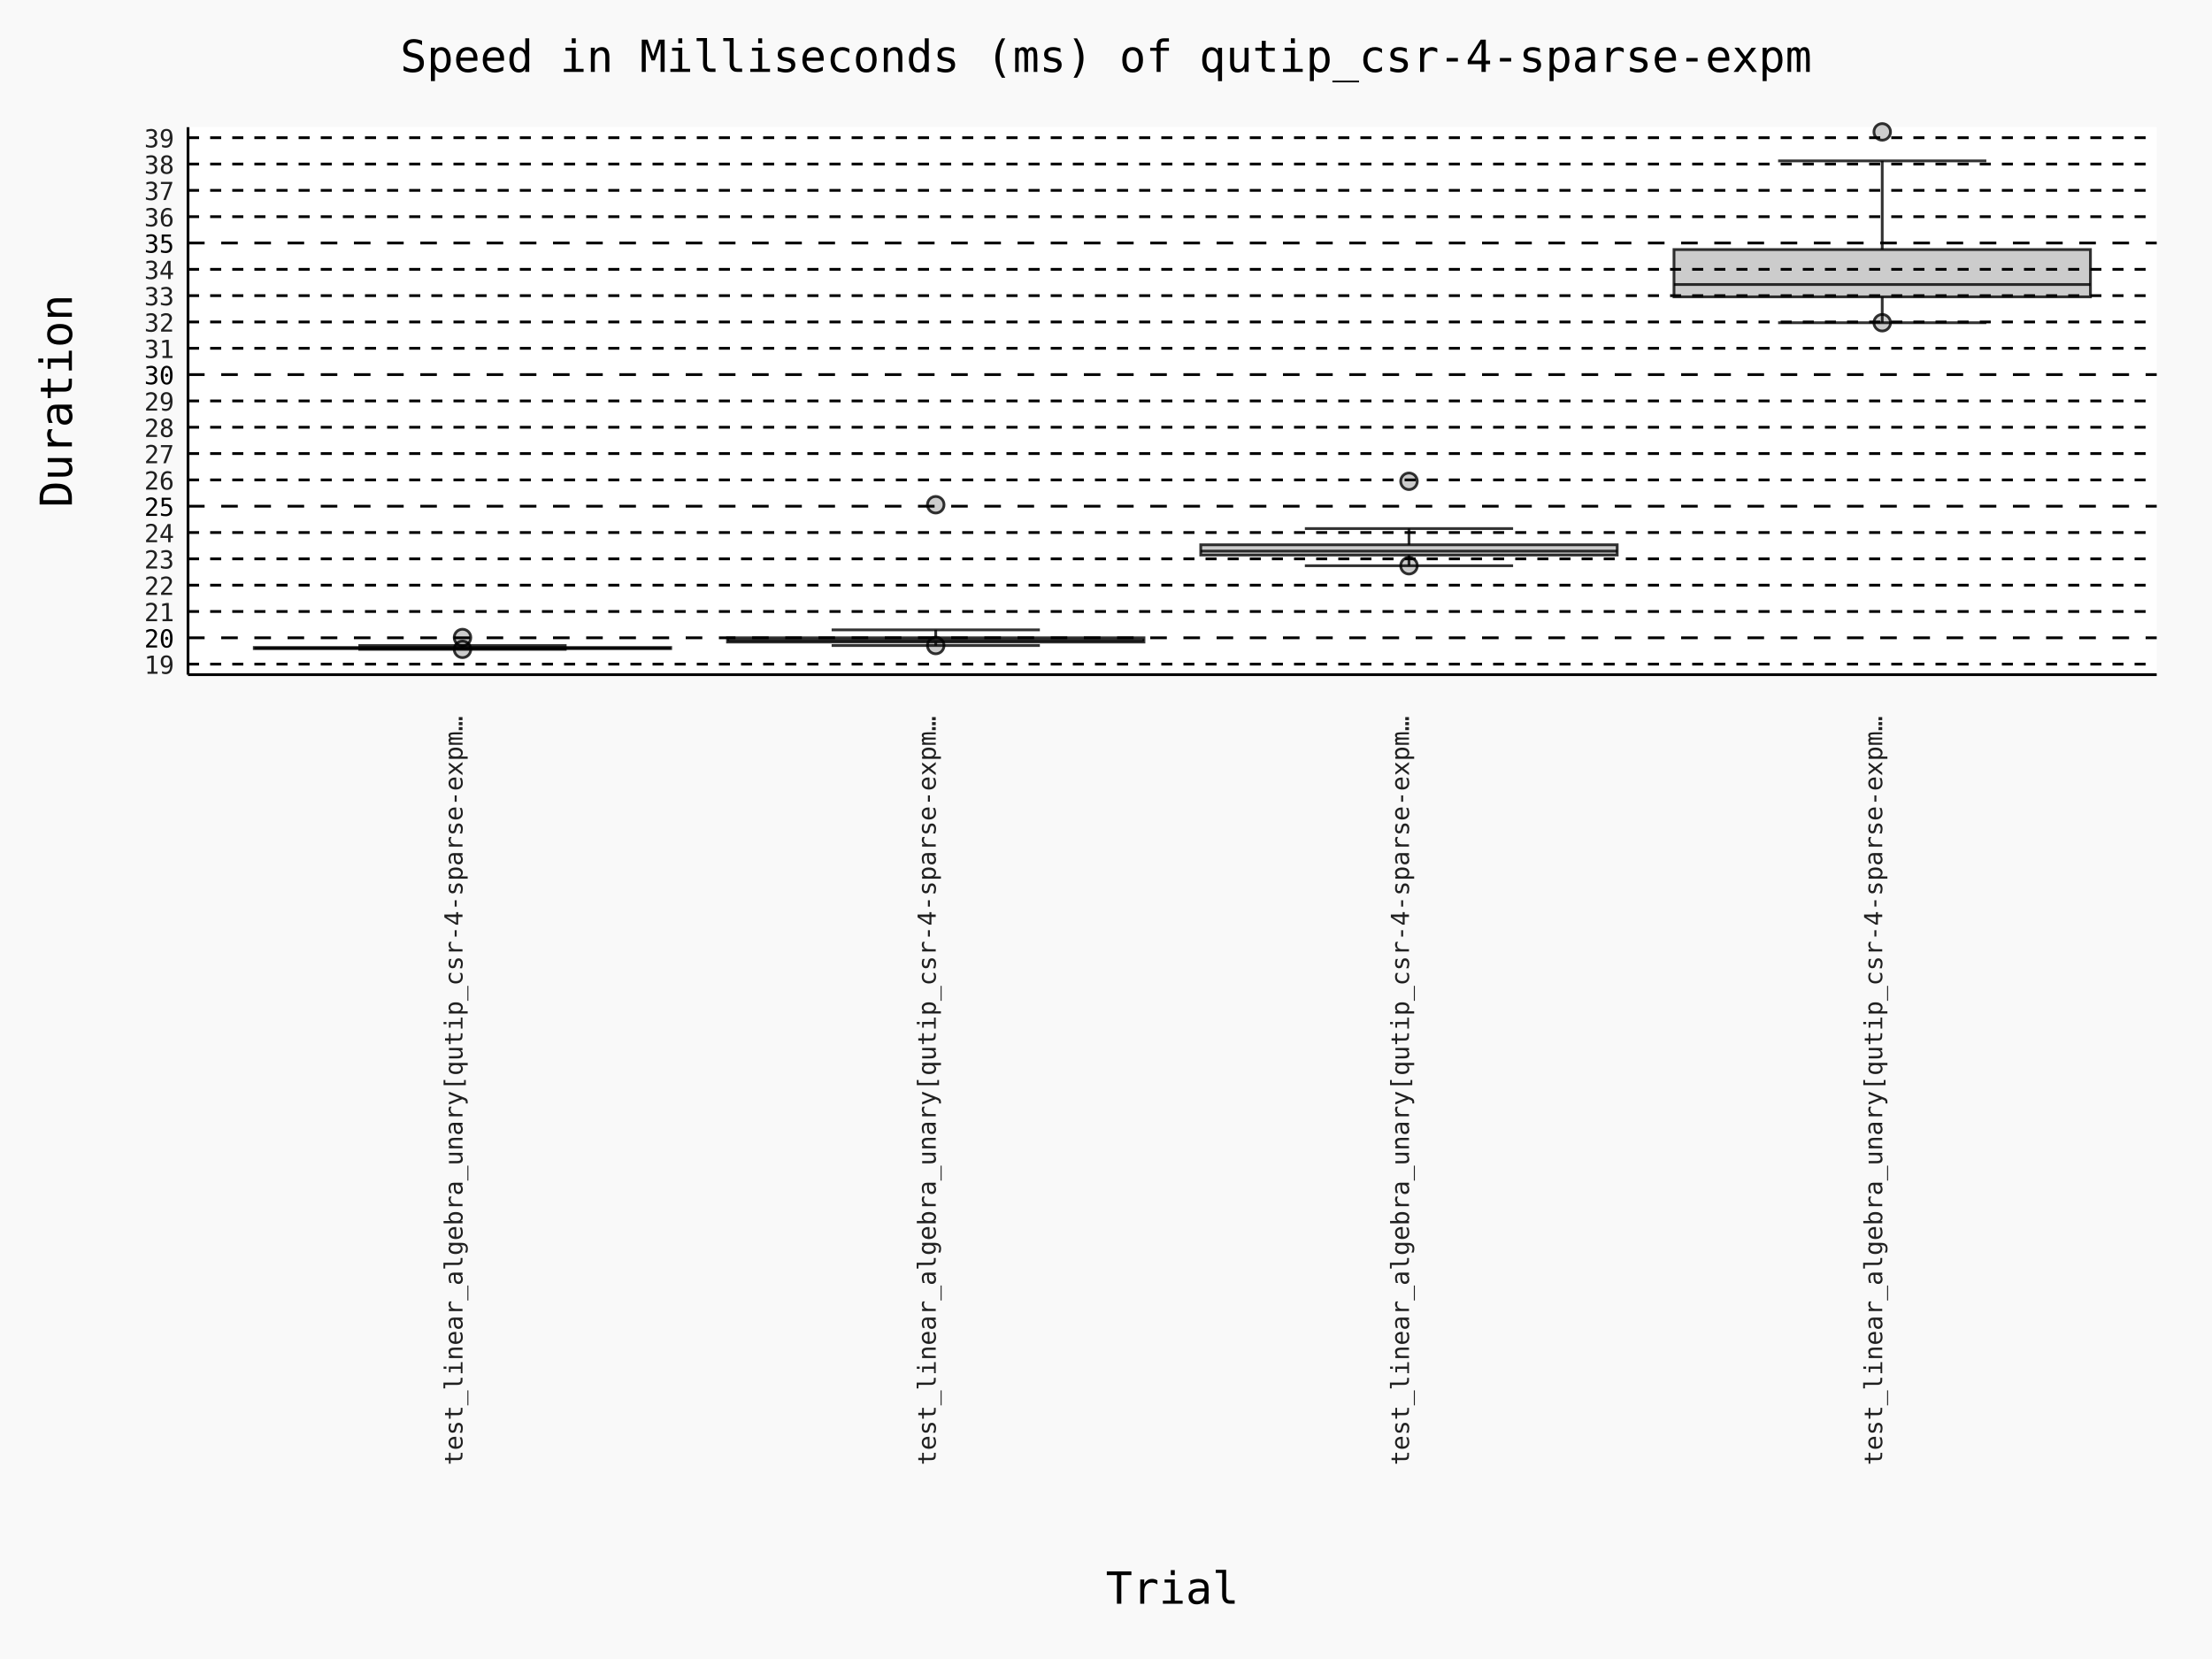
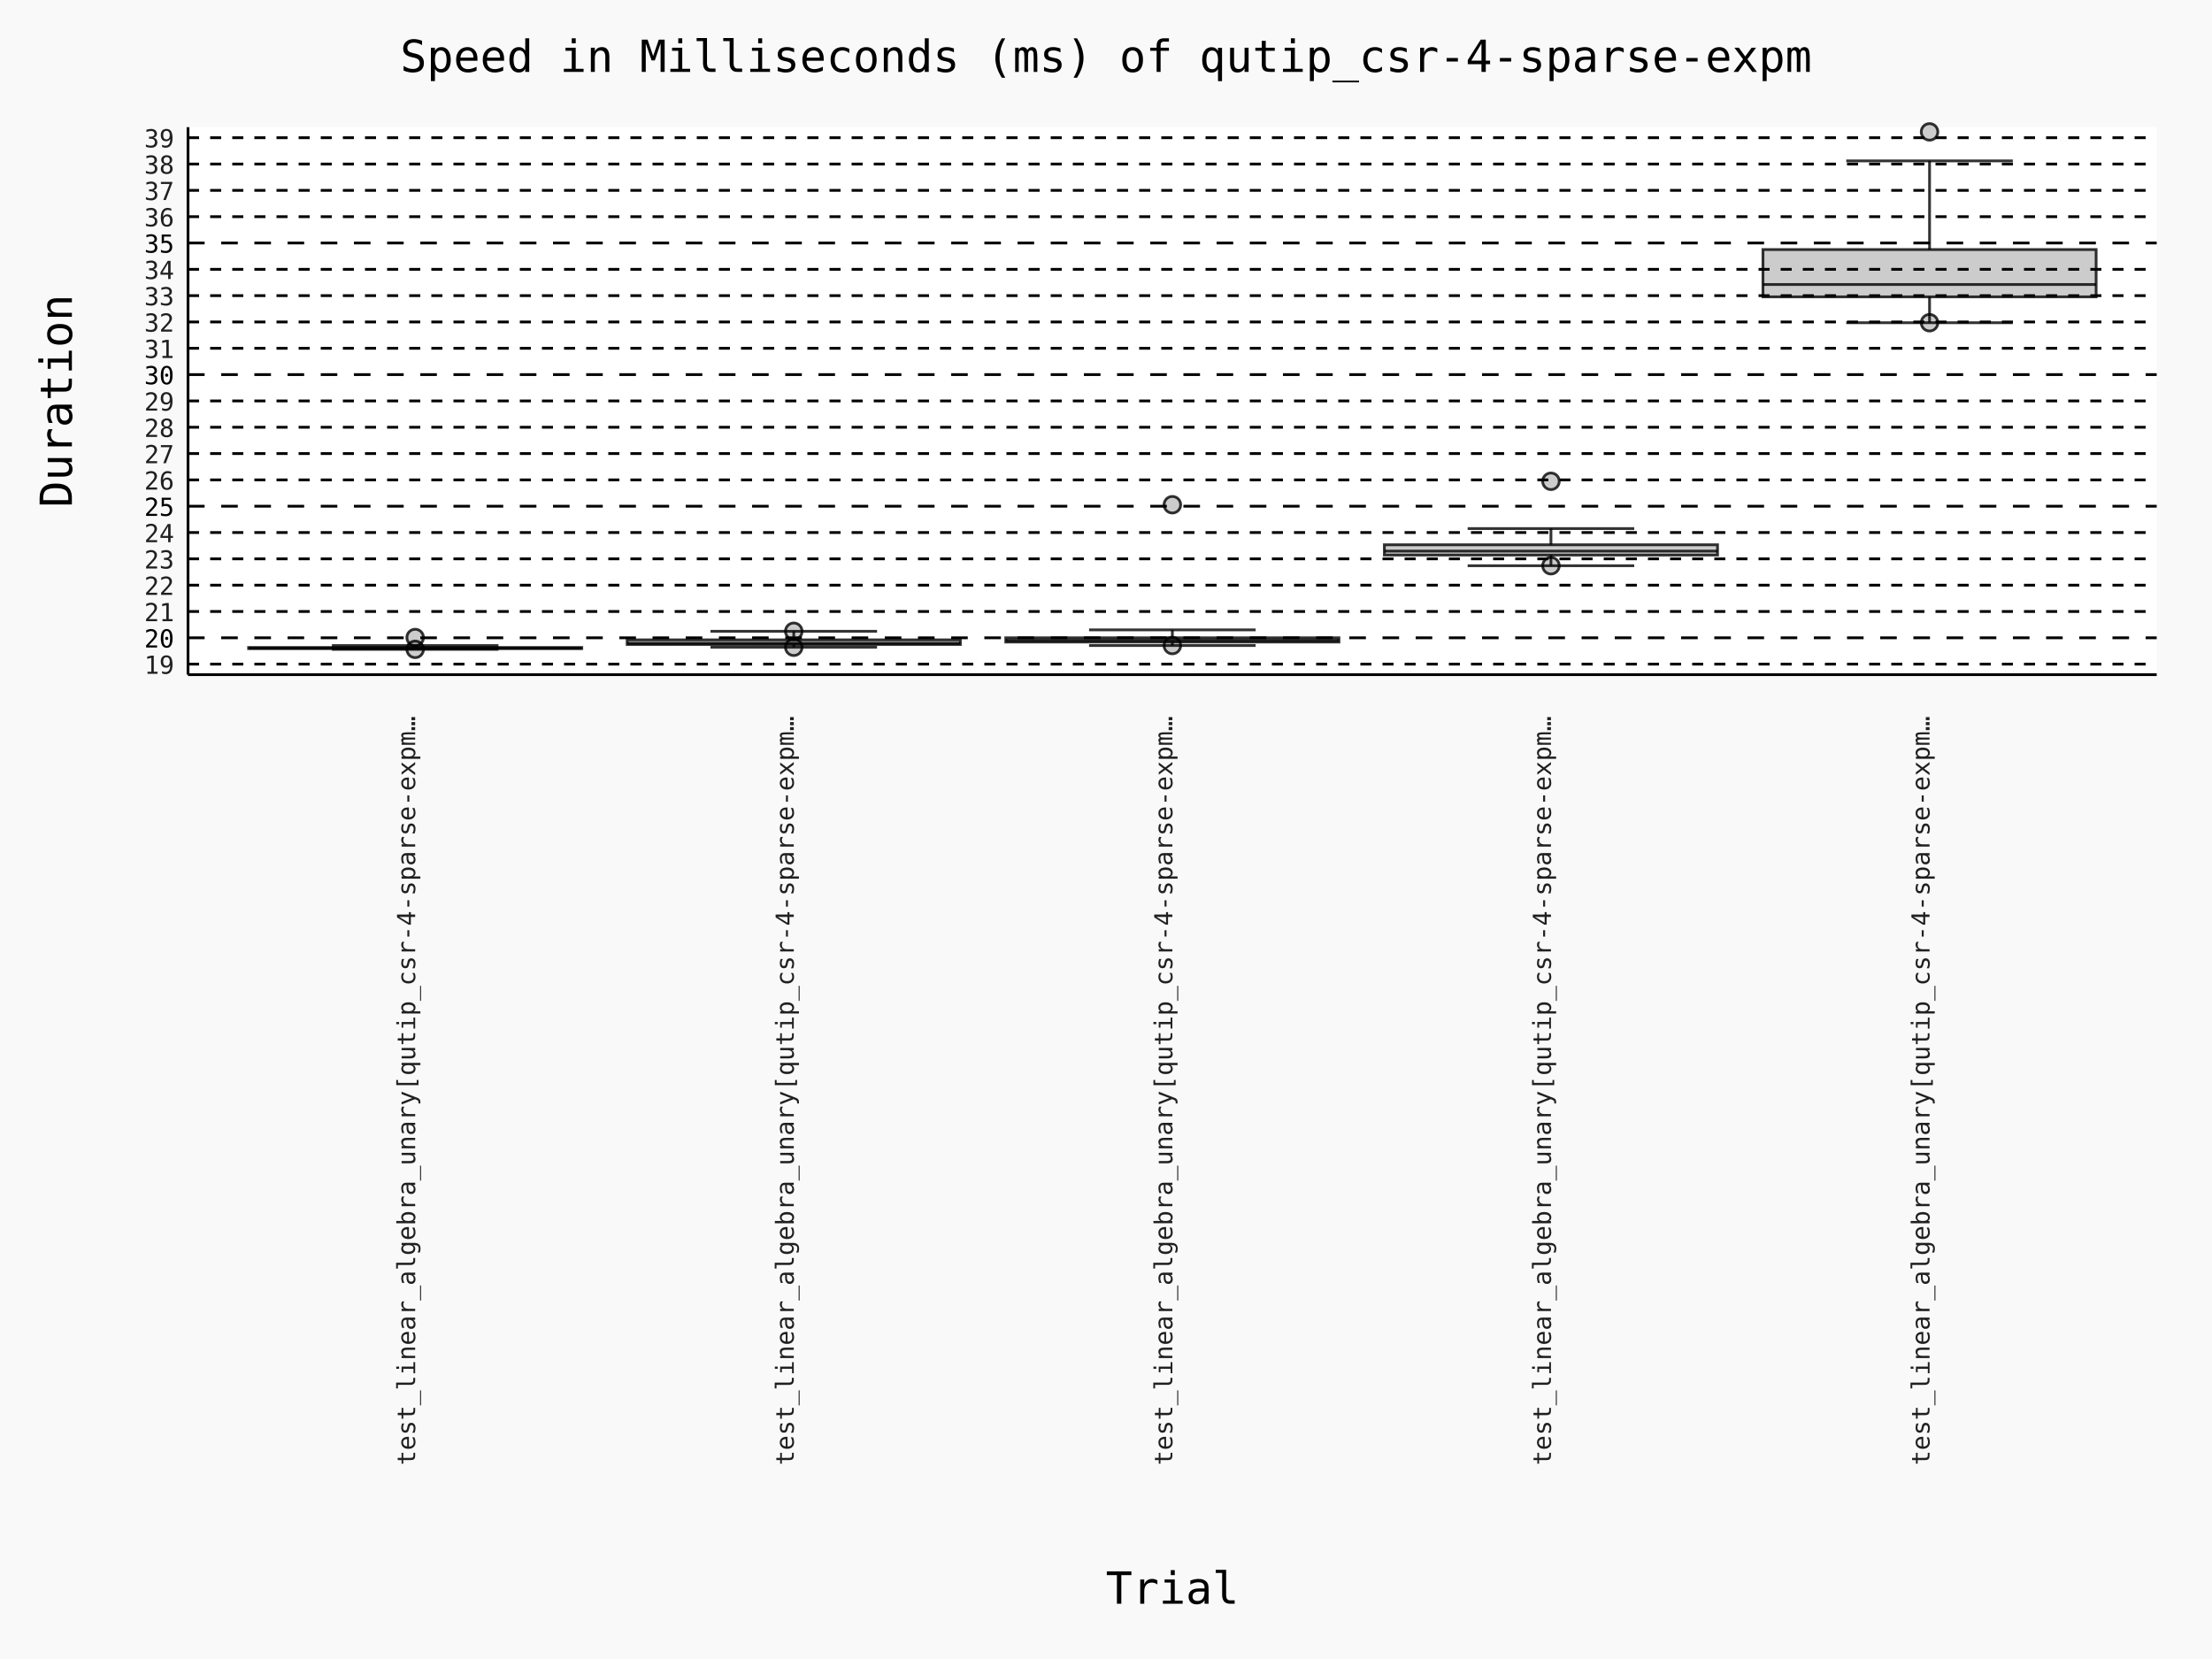
- <svg xmlns="http://www.w3.org/2000/svg" id="chart-ea399573-1966-401e-a889-4df3672e9f7b" class="pygal-chart" viewBox="0 0 800 600">
+ <svg xmlns="http://www.w3.org/2000/svg" id="chart-cff86bd2-ea29-4e1b-891c-6aa97e18422b" class="pygal-chart" viewBox="0 0 800 600">
  <defs>
-     <style type="text/css">#chart-ea399573-1966-401e-a889-4df3672e9f7b{-webkit-user-select:none;-webkit-font-smoothing:antialiased;font-family:Consolas,"Deja Vu Sans Mono","Bitstream Vera Sans Mono","Courier New",monospace}#chart-ea399573-1966-401e-a889-4df3672e9f7b .title{font-family:Consolas,"Deja Vu Sans Mono","Bitstream Vera Sans Mono","Courier New",monospace;font-size:16px}#chart-ea399573-1966-401e-a889-4df3672e9f7b .legends .legend text{font-family:Consolas,"Deja Vu Sans Mono","Bitstream Vera Sans Mono","Courier New",monospace;font-size:14px}#chart-ea399573-1966-401e-a889-4df3672e9f7b .axis text{font-family:Consolas,"Deja Vu Sans Mono","Bitstream Vera Sans Mono","Courier New",monospace;font-size:10px}#chart-ea399573-1966-401e-a889-4df3672e9f7b .axis text.major{font-family:Consolas,"Deja Vu Sans Mono","Bitstream Vera Sans Mono","Courier New",monospace;font-size:10px}#chart-ea399573-1966-401e-a889-4df3672e9f7b .text-overlay text.value{font-family:Consolas,"Deja Vu Sans Mono","Bitstream Vera Sans Mono","Courier New",monospace;font-size:16px}#chart-ea399573-1966-401e-a889-4df3672e9f7b .text-overlay text.label{font-family:Consolas,"Deja Vu Sans Mono","Bitstream Vera Sans Mono","Courier New",monospace;font-size:10px}#chart-ea399573-1966-401e-a889-4df3672e9f7b .tooltip{font-family:Consolas,"Deja Vu Sans Mono","Bitstream Vera Sans Mono","Courier New",monospace;font-size:14px}#chart-ea399573-1966-401e-a889-4df3672e9f7b text.no_data{font-family:Consolas,"Deja Vu Sans Mono","Bitstream Vera Sans Mono","Courier New",monospace;font-size:64px}
- #chart-ea399573-1966-401e-a889-4df3672e9f7b{background-color:rgba(249,249,249,1)}#chart-ea399573-1966-401e-a889-4df3672e9f7b path,#chart-ea399573-1966-401e-a889-4df3672e9f7b line,#chart-ea399573-1966-401e-a889-4df3672e9f7b rect,#chart-ea399573-1966-401e-a889-4df3672e9f7b circle{-webkit-transition:150ms;-moz-transition:150ms;transition:150ms}#chart-ea399573-1966-401e-a889-4df3672e9f7b .graph &gt; .background{fill:rgba(249,249,249,1)}#chart-ea399573-1966-401e-a889-4df3672e9f7b .plot &gt; .background{fill:rgba(255,255,255,1)}#chart-ea399573-1966-401e-a889-4df3672e9f7b .graph{fill:rgba(0,0,0,.87)}#chart-ea399573-1966-401e-a889-4df3672e9f7b text.no_data{fill:rgba(0,0,0,1)}#chart-ea399573-1966-401e-a889-4df3672e9f7b .title{fill:rgba(0,0,0,1)}#chart-ea399573-1966-401e-a889-4df3672e9f7b .legends .legend text{fill:rgba(0,0,0,.87)}#chart-ea399573-1966-401e-a889-4df3672e9f7b .legends .legend:hover text{fill:rgba(0,0,0,1)}#chart-ea399573-1966-401e-a889-4df3672e9f7b .axis .line{stroke:rgba(0,0,0,1)}#chart-ea399573-1966-401e-a889-4df3672e9f7b .axis .guide.line{stroke:rgba(0,0,0,.54)}#chart-ea399573-1966-401e-a889-4df3672e9f7b .axis .major.line{stroke:rgba(0,0,0,.87)}#chart-ea399573-1966-401e-a889-4df3672e9f7b .axis text.major{fill:rgba(0,0,0,1)}#chart-ea399573-1966-401e-a889-4df3672e9f7b .axis.y .guides:hover .guide.line,#chart-ea399573-1966-401e-a889-4df3672e9f7b .line-graph .axis.x .guides:hover .guide.line,#chart-ea399573-1966-401e-a889-4df3672e9f7b .stackedline-graph .axis.x .guides:hover .guide.line,#chart-ea399573-1966-401e-a889-4df3672e9f7b .xy-graph .axis.x .guides:hover .guide.line{stroke:rgba(0,0,0,1)}#chart-ea399573-1966-401e-a889-4df3672e9f7b .axis .guides:hover text{fill:rgba(0,0,0,1)}#chart-ea399573-1966-401e-a889-4df3672e9f7b .reactive{fill-opacity:.7;stroke-opacity:.8;stroke-width:1}#chart-ea399573-1966-401e-a889-4df3672e9f7b .ci{stroke:rgba(0,0,0,.87)}#chart-ea399573-1966-401e-a889-4df3672e9f7b .reactive.active,#chart-ea399573-1966-401e-a889-4df3672e9f7b .active .reactive{fill-opacity:.8;stroke-opacity:.9;stroke-width:4}#chart-ea399573-1966-401e-a889-4df3672e9f7b .ci .reactive.active{stroke-width:1.5}#chart-ea399573-1966-401e-a889-4df3672e9f7b .series text{fill:rgba(0,0,0,1)}#chart-ea399573-1966-401e-a889-4df3672e9f7b .tooltip rect{fill:rgba(255,255,255,1);stroke:rgba(0,0,0,1);-webkit-transition:opacity 150ms;-moz-transition:opacity 150ms;transition:opacity 150ms}#chart-ea399573-1966-401e-a889-4df3672e9f7b .tooltip .label{fill:rgba(0,0,0,.87)}#chart-ea399573-1966-401e-a889-4df3672e9f7b .tooltip .label{fill:rgba(0,0,0,.87)}#chart-ea399573-1966-401e-a889-4df3672e9f7b .tooltip .legend{font-size:.8em;fill:rgba(0,0,0,.54)}#chart-ea399573-1966-401e-a889-4df3672e9f7b .tooltip .x_label{font-size:.6em;fill:rgba(0,0,0,1)}#chart-ea399573-1966-401e-a889-4df3672e9f7b .tooltip .xlink{font-size:.5em;text-decoration:underline}#chart-ea399573-1966-401e-a889-4df3672e9f7b .tooltip .value{font-size:1.5em}#chart-ea399573-1966-401e-a889-4df3672e9f7b .bound{font-size:.5em}#chart-ea399573-1966-401e-a889-4df3672e9f7b .max-value{font-size:.75em;fill:rgba(0,0,0,.54)}#chart-ea399573-1966-401e-a889-4df3672e9f7b .map-element{fill:rgba(255,255,255,1);stroke:rgba(0,0,0,.54) !important}#chart-ea399573-1966-401e-a889-4df3672e9f7b .map-element .reactive{fill-opacity:inherit;stroke-opacity:inherit}#chart-ea399573-1966-401e-a889-4df3672e9f7b .color-0,#chart-ea399573-1966-401e-a889-4df3672e9f7b .color-0 a:visited{stroke:#000000;fill:#000000}#chart-ea399573-1966-401e-a889-4df3672e9f7b .color-1,#chart-ea399573-1966-401e-a889-4df3672e9f7b .color-1 a:visited{stroke:#000000;fill:#000000}#chart-ea399573-1966-401e-a889-4df3672e9f7b .color-2,#chart-ea399573-1966-401e-a889-4df3672e9f7b .color-2 a:visited{stroke:#000000;fill:#000000}#chart-ea399573-1966-401e-a889-4df3672e9f7b .color-3,#chart-ea399573-1966-401e-a889-4df3672e9f7b .color-3 a:visited{stroke:#000000;fill:#000000}#chart-ea399573-1966-401e-a889-4df3672e9f7b .text-overlay .color-0 text{fill:white}#chart-ea399573-1966-401e-a889-4df3672e9f7b .text-overlay .color-1 text{fill:white}#chart-ea399573-1966-401e-a889-4df3672e9f7b .text-overlay .color-2 text{fill:white}#chart-ea399573-1966-401e-a889-4df3672e9f7b .text-overlay .color-3 text{fill:white}
- #chart-ea399573-1966-401e-a889-4df3672e9f7b text.no_data{text-anchor:middle}#chart-ea399573-1966-401e-a889-4df3672e9f7b .guide.line{fill:none}#chart-ea399573-1966-401e-a889-4df3672e9f7b .centered{text-anchor:middle}#chart-ea399573-1966-401e-a889-4df3672e9f7b .title{text-anchor:middle}#chart-ea399573-1966-401e-a889-4df3672e9f7b .legends .legend text{fill-opacity:1}#chart-ea399573-1966-401e-a889-4df3672e9f7b .axis.x text{text-anchor:middle}#chart-ea399573-1966-401e-a889-4df3672e9f7b .axis.x:not(.web) text[transform]{text-anchor:start}#chart-ea399573-1966-401e-a889-4df3672e9f7b .axis.x:not(.web) text[transform].backwards{text-anchor:end}#chart-ea399573-1966-401e-a889-4df3672e9f7b .axis.y text{text-anchor:end}#chart-ea399573-1966-401e-a889-4df3672e9f7b .axis.y text[transform].backwards{text-anchor:start}#chart-ea399573-1966-401e-a889-4df3672e9f7b .axis.y2 text{text-anchor:start}#chart-ea399573-1966-401e-a889-4df3672e9f7b .axis.y2 text[transform].backwards{text-anchor:end}#chart-ea399573-1966-401e-a889-4df3672e9f7b .axis .guide.line{stroke-dasharray:4,4;stroke:black}#chart-ea399573-1966-401e-a889-4df3672e9f7b .axis .major.guide.line{stroke-dasharray:6,6;stroke:black}#chart-ea399573-1966-401e-a889-4df3672e9f7b .horizontal .axis.y .guide.line,#chart-ea399573-1966-401e-a889-4df3672e9f7b .horizontal .axis.y2 .guide.line,#chart-ea399573-1966-401e-a889-4df3672e9f7b .vertical .axis.x .guide.line{opacity:0}#chart-ea399573-1966-401e-a889-4df3672e9f7b .horizontal .axis.always_show .guide.line,#chart-ea399573-1966-401e-a889-4df3672e9f7b .vertical .axis.always_show .guide.line{opacity:1 !important}#chart-ea399573-1966-401e-a889-4df3672e9f7b .axis.y .guides:hover .guide.line,#chart-ea399573-1966-401e-a889-4df3672e9f7b .axis.y2 .guides:hover .guide.line,#chart-ea399573-1966-401e-a889-4df3672e9f7b .axis.x .guides:hover .guide.line{opacity:1}#chart-ea399573-1966-401e-a889-4df3672e9f7b .axis .guides:hover text{opacity:1}#chart-ea399573-1966-401e-a889-4df3672e9f7b .nofill{fill:none}#chart-ea399573-1966-401e-a889-4df3672e9f7b .subtle-fill{fill-opacity:.2}#chart-ea399573-1966-401e-a889-4df3672e9f7b .dot{stroke-width:1px;fill-opacity:1;stroke-opacity:1}#chart-ea399573-1966-401e-a889-4df3672e9f7b .dot.active{stroke-width:5px}#chart-ea399573-1966-401e-a889-4df3672e9f7b .dot.negative{fill:transparent}#chart-ea399573-1966-401e-a889-4df3672e9f7b text,#chart-ea399573-1966-401e-a889-4df3672e9f7b tspan{stroke:none !important}#chart-ea399573-1966-401e-a889-4df3672e9f7b .series text.active{opacity:1}#chart-ea399573-1966-401e-a889-4df3672e9f7b .tooltip rect{fill-opacity:.95;stroke-width:.5}#chart-ea399573-1966-401e-a889-4df3672e9f7b .tooltip text{fill-opacity:1}#chart-ea399573-1966-401e-a889-4df3672e9f7b .showable{visibility:hidden}#chart-ea399573-1966-401e-a889-4df3672e9f7b .showable.shown{visibility:visible}#chart-ea399573-1966-401e-a889-4df3672e9f7b .gauge-background{fill:rgba(229,229,229,1);stroke:none}#chart-ea399573-1966-401e-a889-4df3672e9f7b .bg-lines{stroke:rgba(249,249,249,1);stroke-width:2px}
+     <style type="text/css">#chart-cff86bd2-ea29-4e1b-891c-6aa97e18422b{-webkit-user-select:none;-webkit-font-smoothing:antialiased;font-family:Consolas,"Deja Vu Sans Mono","Bitstream Vera Sans Mono","Courier New",monospace}#chart-cff86bd2-ea29-4e1b-891c-6aa97e18422b .title{font-family:Consolas,"Deja Vu Sans Mono","Bitstream Vera Sans Mono","Courier New",monospace;font-size:16px}#chart-cff86bd2-ea29-4e1b-891c-6aa97e18422b .legends .legend text{font-family:Consolas,"Deja Vu Sans Mono","Bitstream Vera Sans Mono","Courier New",monospace;font-size:14px}#chart-cff86bd2-ea29-4e1b-891c-6aa97e18422b .axis text{font-family:Consolas,"Deja Vu Sans Mono","Bitstream Vera Sans Mono","Courier New",monospace;font-size:10px}#chart-cff86bd2-ea29-4e1b-891c-6aa97e18422b .axis text.major{font-family:Consolas,"Deja Vu Sans Mono","Bitstream Vera Sans Mono","Courier New",monospace;font-size:10px}#chart-cff86bd2-ea29-4e1b-891c-6aa97e18422b .text-overlay text.value{font-family:Consolas,"Deja Vu Sans Mono","Bitstream Vera Sans Mono","Courier New",monospace;font-size:16px}#chart-cff86bd2-ea29-4e1b-891c-6aa97e18422b .text-overlay text.label{font-family:Consolas,"Deja Vu Sans Mono","Bitstream Vera Sans Mono","Courier New",monospace;font-size:10px}#chart-cff86bd2-ea29-4e1b-891c-6aa97e18422b .tooltip{font-family:Consolas,"Deja Vu Sans Mono","Bitstream Vera Sans Mono","Courier New",monospace;font-size:14px}#chart-cff86bd2-ea29-4e1b-891c-6aa97e18422b text.no_data{font-family:Consolas,"Deja Vu Sans Mono","Bitstream Vera Sans Mono","Courier New",monospace;font-size:64px}
+ #chart-cff86bd2-ea29-4e1b-891c-6aa97e18422b{background-color:rgba(249,249,249,1)}#chart-cff86bd2-ea29-4e1b-891c-6aa97e18422b path,#chart-cff86bd2-ea29-4e1b-891c-6aa97e18422b line,#chart-cff86bd2-ea29-4e1b-891c-6aa97e18422b rect,#chart-cff86bd2-ea29-4e1b-891c-6aa97e18422b circle{-webkit-transition:150ms;-moz-transition:150ms;transition:150ms}#chart-cff86bd2-ea29-4e1b-891c-6aa97e18422b .graph &gt; .background{fill:rgba(249,249,249,1)}#chart-cff86bd2-ea29-4e1b-891c-6aa97e18422b .plot &gt; .background{fill:rgba(255,255,255,1)}#chart-cff86bd2-ea29-4e1b-891c-6aa97e18422b .graph{fill:rgba(0,0,0,.87)}#chart-cff86bd2-ea29-4e1b-891c-6aa97e18422b text.no_data{fill:rgba(0,0,0,1)}#chart-cff86bd2-ea29-4e1b-891c-6aa97e18422b .title{fill:rgba(0,0,0,1)}#chart-cff86bd2-ea29-4e1b-891c-6aa97e18422b .legends .legend text{fill:rgba(0,0,0,.87)}#chart-cff86bd2-ea29-4e1b-891c-6aa97e18422b .legends .legend:hover text{fill:rgba(0,0,0,1)}#chart-cff86bd2-ea29-4e1b-891c-6aa97e18422b .axis .line{stroke:rgba(0,0,0,1)}#chart-cff86bd2-ea29-4e1b-891c-6aa97e18422b .axis .guide.line{stroke:rgba(0,0,0,.54)}#chart-cff86bd2-ea29-4e1b-891c-6aa97e18422b .axis .major.line{stroke:rgba(0,0,0,.87)}#chart-cff86bd2-ea29-4e1b-891c-6aa97e18422b .axis text.major{fill:rgba(0,0,0,1)}#chart-cff86bd2-ea29-4e1b-891c-6aa97e18422b .axis.y .guides:hover .guide.line,#chart-cff86bd2-ea29-4e1b-891c-6aa97e18422b .line-graph .axis.x .guides:hover .guide.line,#chart-cff86bd2-ea29-4e1b-891c-6aa97e18422b .stackedline-graph .axis.x .guides:hover .guide.line,#chart-cff86bd2-ea29-4e1b-891c-6aa97e18422b .xy-graph .axis.x .guides:hover .guide.line{stroke:rgba(0,0,0,1)}#chart-cff86bd2-ea29-4e1b-891c-6aa97e18422b .axis .guides:hover text{fill:rgba(0,0,0,1)}#chart-cff86bd2-ea29-4e1b-891c-6aa97e18422b .reactive{fill-opacity:.7;stroke-opacity:.8;stroke-width:1}#chart-cff86bd2-ea29-4e1b-891c-6aa97e18422b .ci{stroke:rgba(0,0,0,.87)}#chart-cff86bd2-ea29-4e1b-891c-6aa97e18422b .reactive.active,#chart-cff86bd2-ea29-4e1b-891c-6aa97e18422b .active .reactive{fill-opacity:.8;stroke-opacity:.9;stroke-width:4}#chart-cff86bd2-ea29-4e1b-891c-6aa97e18422b .ci .reactive.active{stroke-width:1.5}#chart-cff86bd2-ea29-4e1b-891c-6aa97e18422b .series text{fill:rgba(0,0,0,1)}#chart-cff86bd2-ea29-4e1b-891c-6aa97e18422b .tooltip rect{fill:rgba(255,255,255,1);stroke:rgba(0,0,0,1);-webkit-transition:opacity 150ms;-moz-transition:opacity 150ms;transition:opacity 150ms}#chart-cff86bd2-ea29-4e1b-891c-6aa97e18422b .tooltip .label{fill:rgba(0,0,0,.87)}#chart-cff86bd2-ea29-4e1b-891c-6aa97e18422b .tooltip .label{fill:rgba(0,0,0,.87)}#chart-cff86bd2-ea29-4e1b-891c-6aa97e18422b .tooltip .legend{font-size:.8em;fill:rgba(0,0,0,.54)}#chart-cff86bd2-ea29-4e1b-891c-6aa97e18422b .tooltip .x_label{font-size:.6em;fill:rgba(0,0,0,1)}#chart-cff86bd2-ea29-4e1b-891c-6aa97e18422b .tooltip .xlink{font-size:.5em;text-decoration:underline}#chart-cff86bd2-ea29-4e1b-891c-6aa97e18422b .tooltip .value{font-size:1.5em}#chart-cff86bd2-ea29-4e1b-891c-6aa97e18422b .bound{font-size:.5em}#chart-cff86bd2-ea29-4e1b-891c-6aa97e18422b .max-value{font-size:.75em;fill:rgba(0,0,0,.54)}#chart-cff86bd2-ea29-4e1b-891c-6aa97e18422b .map-element{fill:rgba(255,255,255,1);stroke:rgba(0,0,0,.54) !important}#chart-cff86bd2-ea29-4e1b-891c-6aa97e18422b .map-element .reactive{fill-opacity:inherit;stroke-opacity:inherit}#chart-cff86bd2-ea29-4e1b-891c-6aa97e18422b .color-0,#chart-cff86bd2-ea29-4e1b-891c-6aa97e18422b .color-0 a:visited{stroke:#000000;fill:#000000}#chart-cff86bd2-ea29-4e1b-891c-6aa97e18422b .color-1,#chart-cff86bd2-ea29-4e1b-891c-6aa97e18422b .color-1 a:visited{stroke:#000000;fill:#000000}#chart-cff86bd2-ea29-4e1b-891c-6aa97e18422b .color-2,#chart-cff86bd2-ea29-4e1b-891c-6aa97e18422b .color-2 a:visited{stroke:#000000;fill:#000000}#chart-cff86bd2-ea29-4e1b-891c-6aa97e18422b .color-3,#chart-cff86bd2-ea29-4e1b-891c-6aa97e18422b .color-3 a:visited{stroke:#000000;fill:#000000}#chart-cff86bd2-ea29-4e1b-891c-6aa97e18422b .color-4,#chart-cff86bd2-ea29-4e1b-891c-6aa97e18422b .color-4 a:visited{stroke:#000000;fill:#000000}#chart-cff86bd2-ea29-4e1b-891c-6aa97e18422b .text-overlay .color-0 text{fill:white}#chart-cff86bd2-ea29-4e1b-891c-6aa97e18422b .text-overlay .color-1 text{fill:white}#chart-cff86bd2-ea29-4e1b-891c-6aa97e18422b .text-overlay .color-2 text{fill:white}#chart-cff86bd2-ea29-4e1b-891c-6aa97e18422b .text-overlay .color-3 text{fill:white}#chart-cff86bd2-ea29-4e1b-891c-6aa97e18422b .text-overlay .color-4 text{fill:white}
+ #chart-cff86bd2-ea29-4e1b-891c-6aa97e18422b text.no_data{text-anchor:middle}#chart-cff86bd2-ea29-4e1b-891c-6aa97e18422b .guide.line{fill:none}#chart-cff86bd2-ea29-4e1b-891c-6aa97e18422b .centered{text-anchor:middle}#chart-cff86bd2-ea29-4e1b-891c-6aa97e18422b .title{text-anchor:middle}#chart-cff86bd2-ea29-4e1b-891c-6aa97e18422b .legends .legend text{fill-opacity:1}#chart-cff86bd2-ea29-4e1b-891c-6aa97e18422b .axis.x text{text-anchor:middle}#chart-cff86bd2-ea29-4e1b-891c-6aa97e18422b .axis.x:not(.web) text[transform]{text-anchor:start}#chart-cff86bd2-ea29-4e1b-891c-6aa97e18422b .axis.x:not(.web) text[transform].backwards{text-anchor:end}#chart-cff86bd2-ea29-4e1b-891c-6aa97e18422b .axis.y text{text-anchor:end}#chart-cff86bd2-ea29-4e1b-891c-6aa97e18422b .axis.y text[transform].backwards{text-anchor:start}#chart-cff86bd2-ea29-4e1b-891c-6aa97e18422b .axis.y2 text{text-anchor:start}#chart-cff86bd2-ea29-4e1b-891c-6aa97e18422b .axis.y2 text[transform].backwards{text-anchor:end}#chart-cff86bd2-ea29-4e1b-891c-6aa97e18422b .axis .guide.line{stroke-dasharray:4,4;stroke:black}#chart-cff86bd2-ea29-4e1b-891c-6aa97e18422b .axis .major.guide.line{stroke-dasharray:6,6;stroke:black}#chart-cff86bd2-ea29-4e1b-891c-6aa97e18422b .horizontal .axis.y .guide.line,#chart-cff86bd2-ea29-4e1b-891c-6aa97e18422b .horizontal .axis.y2 .guide.line,#chart-cff86bd2-ea29-4e1b-891c-6aa97e18422b .vertical .axis.x .guide.line{opacity:0}#chart-cff86bd2-ea29-4e1b-891c-6aa97e18422b .horizontal .axis.always_show .guide.line,#chart-cff86bd2-ea29-4e1b-891c-6aa97e18422b .vertical .axis.always_show .guide.line{opacity:1 !important}#chart-cff86bd2-ea29-4e1b-891c-6aa97e18422b .axis.y .guides:hover .guide.line,#chart-cff86bd2-ea29-4e1b-891c-6aa97e18422b .axis.y2 .guides:hover .guide.line,#chart-cff86bd2-ea29-4e1b-891c-6aa97e18422b .axis.x .guides:hover .guide.line{opacity:1}#chart-cff86bd2-ea29-4e1b-891c-6aa97e18422b .axis .guides:hover text{opacity:1}#chart-cff86bd2-ea29-4e1b-891c-6aa97e18422b .nofill{fill:none}#chart-cff86bd2-ea29-4e1b-891c-6aa97e18422b .subtle-fill{fill-opacity:.2}#chart-cff86bd2-ea29-4e1b-891c-6aa97e18422b .dot{stroke-width:1px;fill-opacity:1;stroke-opacity:1}#chart-cff86bd2-ea29-4e1b-891c-6aa97e18422b .dot.active{stroke-width:5px}#chart-cff86bd2-ea29-4e1b-891c-6aa97e18422b .dot.negative{fill:transparent}#chart-cff86bd2-ea29-4e1b-891c-6aa97e18422b text,#chart-cff86bd2-ea29-4e1b-891c-6aa97e18422b tspan{stroke:none !important}#chart-cff86bd2-ea29-4e1b-891c-6aa97e18422b .series text.active{opacity:1}#chart-cff86bd2-ea29-4e1b-891c-6aa97e18422b .tooltip rect{fill-opacity:.95;stroke-width:.5}#chart-cff86bd2-ea29-4e1b-891c-6aa97e18422b .tooltip text{fill-opacity:1}#chart-cff86bd2-ea29-4e1b-891c-6aa97e18422b .showable{visibility:hidden}#chart-cff86bd2-ea29-4e1b-891c-6aa97e18422b .showable.shown{visibility:visible}#chart-cff86bd2-ea29-4e1b-891c-6aa97e18422b .gauge-background{fill:rgba(229,229,229,1);stroke:none}#chart-cff86bd2-ea29-4e1b-891c-6aa97e18422b .bg-lines{stroke:rgba(249,249,249,1);stroke-width:2px}
.tooltip .value{font-size:1em !important}.axis text{font-size:9px !important}</style>
  </defs>
  <g class="graph custombox-graph vertical">
    <rect x="0" y="0" width="800" height="600" class="background" />
    <g transform="translate(68, 46)" class="plot">
      <rect x="0" y="0" width="712.0" height="198.0" class="background" />
      <g class="axis y always_show">
        <path d="M0 198 h712" class="line" />
        <g class="guides">
          <path d="M0 194.192 h712" class="guide line" />
          <text x="-5" y="197.692" class="">19</text>
        </g>
        <g class="guides">
          <path d="M0 184.673 h712" class="major guide line" />
          <text x="-5" y="188.173" class="major">20</text>
        </g>
        <g class="guides">
          <path d="M0 175.154 h712" class="guide line" />
          <text x="-5" y="178.654" class="">21</text>
        </g>
        <g class="guides">
          <path d="M0 165.635 h712" class="guide line" />
          <text x="-5" y="169.135" class="">22</text>
        </g>
        <g class="guides">
          <path d="M0 156.115 h712" class="guide line" />
          <text x="-5" y="159.615" class="">23</text>
        </g>
        <g class="guides">
          <path d="M0 146.596 h712" class="guide line" />
          <text x="-5" y="150.096" class="">24</text>
        </g>
        <g class="guides">
          <path d="M0 137.077 h712" class="major guide line" />
          <text x="-5" y="140.577" class="major">25</text>
        </g>
        <g class="guides">
          <path d="M0 127.558 h712" class="guide line" />
          <text x="-5" y="131.058" class="">26</text>
        </g>
        <g class="guides">
          <path d="M0 118.038 h712" class="guide line" />
          <text x="-5" y="121.538" class="">27</text>
        </g>
        <g class="guides">
          <path d="M0 108.519 h712" class="guide line" />
          <text x="-5" y="112.019" class="">28</text>
        </g>
        <g class="guides">
          <path d="M0 99 h712" class="guide line" />
          <text x="-5" y="102.5" class="">29</text>
        </g>
        <g class="guides">
          <path d="M0 89.481 h712" class="major guide line" />
          <text x="-5" y="92.981" class="major">30</text>
        </g>
        <g class="guides">
          <path d="M0 79.962 h712" class="guide line" />
          <text x="-5" y="83.462" class="">31</text>
        </g>
        <g class="guides">
          <path d="M0 70.442 h712" class="guide line" />
          <text x="-5" y="73.942" class="">32</text>
        </g>
        <g class="guides">
          <path d="M0 60.923 h712" class="guide line" />
          <text x="-5" y="64.423" class="">33</text>
        </g>
        <g class="guides">
          <path d="M0 51.404 h712" class="guide line" />
          <text x="-5" y="54.904" class="">34</text>
        </g>
        <g class="guides">
          <path d="M0 41.885 h712" class="major guide line" />
          <text x="-5" y="45.385" class="major">35</text>
        </g>
        <g class="guides">
          <path d="M0 32.365 h712" class="guide line" />
          <text x="-5" y="35.865" class="">36</text>
        </g>
        <g class="guides">
          <path d="M0 22.846 h712" class="guide line" />
          <text x="-5" y="26.346" class="">37</text>
        </g>
        <g class="guides">
          <path d="M0 13.327 h712" class="guide line" />
          <text x="-5" y="16.827" class="">38</text>
        </g>
        <g class="guides">
          <path d="M0 3.808 h712" class="guide line" />
          <text x="-5" y="7.308" class="">39</text>
        </g>
      </g>
      <g class="axis x">
        <path d="M0 0 v198" class="line" />
        <g class="guides">
-           <path d="M99.269 0 v198" class="guide line" />
-           <text x="99.269" y="213.0" class="backwards" transform="rotate(270 99.26923 213)">test_linear_algebra_unary[qutip_csr-4-sparse-expm…</text>
-         </g>
-         <g class="guides">
-           <path d="M270.423 0 v198" class="guide line" />
-           <text x="270.423" y="213.0" class="backwards" transform="rotate(270 270.4231 213)">test_linear_algebra_unary[qutip_csr-4-sparse-expm…</text>
-         </g>
-         <g class="guides">
-           <path d="M441.577 0 v198" class="guide line" />
-           <text x="441.577" y="213.0" class="backwards" transform="rotate(270 441.5769 213)">test_linear_algebra_unary[qutip_csr-4-sparse-expm…</text>
-         </g>
-         <g class="guides">
-           <path d="M612.731 0 v198" class="guide line" />
-           <text x="612.731" y="213.0" class="backwards" transform="rotate(270 612.7308 213)">test_linear_algebra_unary[qutip_csr-4-sparse-expm…</text>
+           <path d="M82.154 0 v198" class="guide line" />
+           <text x="82.154" y="213.0" class="backwards" transform="rotate(270 82.15385 213)">test_linear_algebra_unary[qutip_csr-4-sparse-expm…</text>
+         </g>
+         <g class="guides">
+           <path d="M219.077 0 v198" class="guide line" />
+           <text x="219.077" y="213.0" class="backwards" transform="rotate(270 219.0769 213)">test_linear_algebra_unary[qutip_csr-4-sparse-expm…</text>
+         </g>
+         <g class="guides">
+           <path d="M356 0 v198" class="guide line" />
+           <text x="356.0" y="213.0" class="backwards" transform="rotate(270 356 213)">test_linear_algebra_unary[qutip_csr-4-sparse-expm…</text>
+         </g>
+         <g class="guides">
+           <path d="M492.923 0 v198" class="guide line" />
+           <text x="492.923" y="213.0" class="backwards" transform="rotate(270 492.9231 213)">test_linear_algebra_unary[qutip_csr-4-sparse-expm…</text>
+         </g>
+         <g class="guides">
+           <path d="M629.846 0 v198" class="guide line" />
+           <text x="629.846" y="213.0" class="backwards" transform="rotate(270 629.8462 213)">test_linear_algebra_unary[qutip_csr-4-sparse-expm…</text>
        </g>
      </g>
      <g class="series serie-0 color-0">
        <g class="boxes">
          <g class="box">
-             <path stroke-width="3" d="M61.615 188.848 L136.923 188.848" class="reactive tooltip-trigger" />
-             <path stroke-width="3" d="M23.962 188.413 L174.577 188.413" class="reactive tooltip-trigger" />
-             <path stroke-width="3" d="M61.615 187.475 L136.923 187.475" class="reactive tooltip-trigger" />
-             <path stroke-width="2" d="M99.269 188.848 L99.269 188.571" class="reactive tooltip-trigger" />
-             <path stroke-width="2" d="M99.269 187.475 L99.269 188.18" class="reactive tooltip-trigger" />
-             <rect x="23.962" y="188.18" height="0.391" width="150.615" class="subtle-fill reactive tooltip-trigger" />
-             <circle cx="99.269" cy="188.848" r="3" class="subtle-fill reactive tooltip-trigger" />
-             <circle cx="99.269" cy="184.574" r="3" class="subtle-fill reactive tooltip-trigger" />
+             <path stroke-width="3" d="M52.031 188.848 L112.277 188.848" class="reactive tooltip-trigger" />
+             <path stroke-width="3" d="M21.908 188.413 L142.4 188.413" class="reactive tooltip-trigger" />
+             <path stroke-width="3" d="M52.031 187.475 L112.277 187.475" class="reactive tooltip-trigger" />
+             <path stroke-width="2" d="M82.154 188.848 L82.154 188.571" class="reactive tooltip-trigger" />
+             <path stroke-width="2" d="M82.154 187.475 L82.154 188.18" class="reactive tooltip-trigger" />
+             <rect x="21.908" y="188.18" height="0.391" width="120.492" class="subtle-fill reactive tooltip-trigger" />
+             <circle cx="82.154" cy="188.848" r="3" class="subtle-fill reactive tooltip-trigger" />
+             <circle cx="82.154" cy="184.574" r="3" class="subtle-fill reactive tooltip-trigger" />
          </g>
        </g>
      </g>
      <g class="series serie-1 color-1">
        <g class="boxes">
          <g class="box">
-             <path stroke-width="3" d="M232.769 187.463 L308.077 187.463" class="reactive tooltip-trigger" />
-             <path stroke-width="3" d="M195.115 185.579 L345.731 185.579" class="reactive tooltip-trigger" />
-             <path stroke-width="3" d="M232.769 181.801 L308.077 181.801" class="reactive tooltip-trigger" />
-             <path stroke-width="2" d="M270.423 187.463 L270.423 186.201" class="reactive tooltip-trigger" />
-             <path stroke-width="2" d="M270.423 181.801 L270.423 184.668" class="reactive tooltip-trigger" />
-             <rect x="195.115" y="184.668" height="1.533" width="150.615" class="subtle-fill reactive tooltip-trigger" />
-             <circle cx="270.423" cy="187.463" r="3" class="subtle-fill reactive tooltip-trigger" />
-             <circle cx="270.423" cy="136.546" r="3" class="subtle-fill reactive tooltip-trigger" />
+             <path stroke-width="3" d="M188.954 188.081 L249.2 188.081" class="reactive tooltip-trigger" />
+             <path stroke-width="3" d="M158.831 186.661 L279.323 186.661" class="reactive tooltip-trigger" />
+             <path stroke-width="3" d="M188.954 182.311 L249.2 182.311" class="reactive tooltip-trigger" />
+             <path stroke-width="2" d="M219.077 188.081 L219.077 187.078" class="reactive tooltip-trigger" />
+             <path stroke-width="2" d="M219.077 182.311 L219.077 185.413" class="reactive tooltip-trigger" />
+             <rect x="158.831" y="185.413" height="1.665" width="120.492" class="subtle-fill reactive tooltip-trigger" />
+             <circle cx="219.077" cy="188.081" r="3" class="subtle-fill reactive tooltip-trigger" />
+             <circle cx="219.077" cy="182.311" r="3" class="subtle-fill reactive tooltip-trigger" />
          </g>
        </g>
      </g>
      <g class="series serie-2 color-2">
        <g class="boxes">
          <g class="box">
-             <path stroke-width="3" d="M403.923 158.602 L479.231 158.602" class="reactive tooltip-trigger" />
-             <path stroke-width="3" d="M366.269 153.317 L516.885 153.317" class="reactive tooltip-trigger" />
-             <path stroke-width="3" d="M403.923 145.167 L479.231 145.167" class="reactive tooltip-trigger" />
-             <path stroke-width="2" d="M441.577 158.602 L441.577 154.743" class="reactive tooltip-trigger" />
-             <path stroke-width="2" d="M441.577 145.167 L441.577 151.028" class="reactive tooltip-trigger" />
-             <rect x="366.269" y="151.028" height="3.716" width="150.615" class="subtle-fill reactive tooltip-trigger" />
-             <circle cx="441.577" cy="158.602" r="3" class="subtle-fill reactive tooltip-trigger" />
-             <circle cx="441.577" cy="128.065" r="3" class="subtle-fill reactive tooltip-trigger" />
+             <path stroke-width="3" d="M325.877 187.463 L386.123 187.463" class="reactive tooltip-trigger" />
+             <path stroke-width="3" d="M295.754 185.579 L416.246 185.579" class="reactive tooltip-trigger" />
+             <path stroke-width="3" d="M325.877 181.801 L386.123 181.801" class="reactive tooltip-trigger" />
+             <path stroke-width="2" d="M356 187.463 L356 186.201" class="reactive tooltip-trigger" />
+             <path stroke-width="2" d="M356 181.801 L356 184.668" class="reactive tooltip-trigger" />
+             <rect x="295.754" y="184.668" height="1.533" width="120.492" class="subtle-fill reactive tooltip-trigger" />
+             <circle cx="356" cy="187.463" r="3" class="subtle-fill reactive tooltip-trigger" />
+             <circle cx="356" cy="136.546" r="3" class="subtle-fill reactive tooltip-trigger" />
          </g>
        </g>
      </g>
      <g class="series serie-3 color-3">
        <g class="boxes">
          <g class="box">
-             <path stroke-width="3" d="M575.077 70.717 L650.385 70.717" class="reactive tooltip-trigger" />
-             <path stroke-width="3" d="M537.423 56.898 L688.038 56.898" class="reactive tooltip-trigger" />
-             <path stroke-width="3" d="M575.077 12.19 L650.385 12.19" class="reactive tooltip-trigger" />
-             <path stroke-width="2" d="M612.731 70.717 L612.731 61.364" class="reactive tooltip-trigger" />
-             <path stroke-width="2" d="M612.731 12.19 L612.731 44.252" class="reactive tooltip-trigger" />
-             <rect x="537.423" y="44.252" height="17.113" width="150.615" class="subtle-fill reactive tooltip-trigger" />
-             <circle cx="612.731" cy="70.717" r="3" class="subtle-fill reactive tooltip-trigger" />
-             <circle cx="612.731" cy="1.698" r="3" class="subtle-fill reactive tooltip-trigger" />
+             <path stroke-width="3" d="M462.8 158.602 L523.046 158.602" class="reactive tooltip-trigger" />
+             <path stroke-width="3" d="M432.677 153.317 L553.169 153.317" class="reactive tooltip-trigger" />
+             <path stroke-width="3" d="M462.8 145.167 L523.046 145.167" class="reactive tooltip-trigger" />
+             <path stroke-width="2" d="M492.923 158.602 L492.923 154.743" class="reactive tooltip-trigger" />
+             <path stroke-width="2" d="M492.923 145.167 L492.923 151.028" class="reactive tooltip-trigger" />
+             <rect x="432.677" y="151.028" height="3.716" width="120.492" class="subtle-fill reactive tooltip-trigger" />
+             <circle cx="492.923" cy="158.602" r="3" class="subtle-fill reactive tooltip-trigger" />
+             <circle cx="492.923" cy="128.065" r="3" class="subtle-fill reactive tooltip-trigger" />
+           </g>
+         </g>
+       </g>
+       <g class="series serie-4 color-4">
+         <g class="boxes">
+           <g class="box">
+             <path stroke-width="3" d="M599.723 70.717 L659.969 70.717" class="reactive tooltip-trigger" />
+             <path stroke-width="3" d="M569.6 56.898 L690.092 56.898" class="reactive tooltip-trigger" />
+             <path stroke-width="3" d="M599.723 12.19 L659.969 12.19" class="reactive tooltip-trigger" />
+             <path stroke-width="2" d="M629.846 70.717 L629.846 61.364" class="reactive tooltip-trigger" />
+             <path stroke-width="2" d="M629.846 12.19 L629.846 44.252" class="reactive tooltip-trigger" />
+             <rect x="569.6" y="44.252" height="17.113" width="120.492" class="subtle-fill reactive tooltip-trigger" />
+             <circle cx="629.846" cy="70.717" r="3" class="subtle-fill reactive tooltip-trigger" />
+             <circle cx="629.846" cy="1.698" r="3" class="subtle-fill reactive tooltip-trigger" />
          </g>
        </g>
      </g>
    </g>
    <g class="titles">
      <text x="400.0" y="26" class="title plot_title">Speed in Milliseconds (ms) of qutip_csr-4-sparse-expm</text>
      <text x="424.0" y="580.0" class="title">Trial</text>
      <text x="0" y="171.0" class="title" transform="rotate(-90 0 145)">Duration</text>
    </g>
    <g transform="translate(68, 46)" class="plot overlay">
      <g class="series serie-0 color-0" />
      <g class="series serie-1 color-1" />
      <g class="series serie-2 color-2" />
      <g class="series serie-3 color-3" />
+       <g class="series serie-4 color-4" />
    </g>
    <g transform="translate(68, 46)" class="plot text-overlay">
      <g class="series serie-0 color-0" />
      <g class="series serie-1 color-1" />
      <g class="series serie-2 color-2" />
      <g class="series serie-3 color-3" />
+       <g class="series serie-4 color-4" />
    </g>
    <g transform="translate(68, 46)" class="plot tooltip-overlay">
      <g transform="translate(0 0)" style="opacity: 0" class="tooltip">
        <rect rx="0" ry="0" width="0" height="0" class="tooltip-box" />
        <g class="text" />
      </g>
    </g>
  </g>
</svg>
